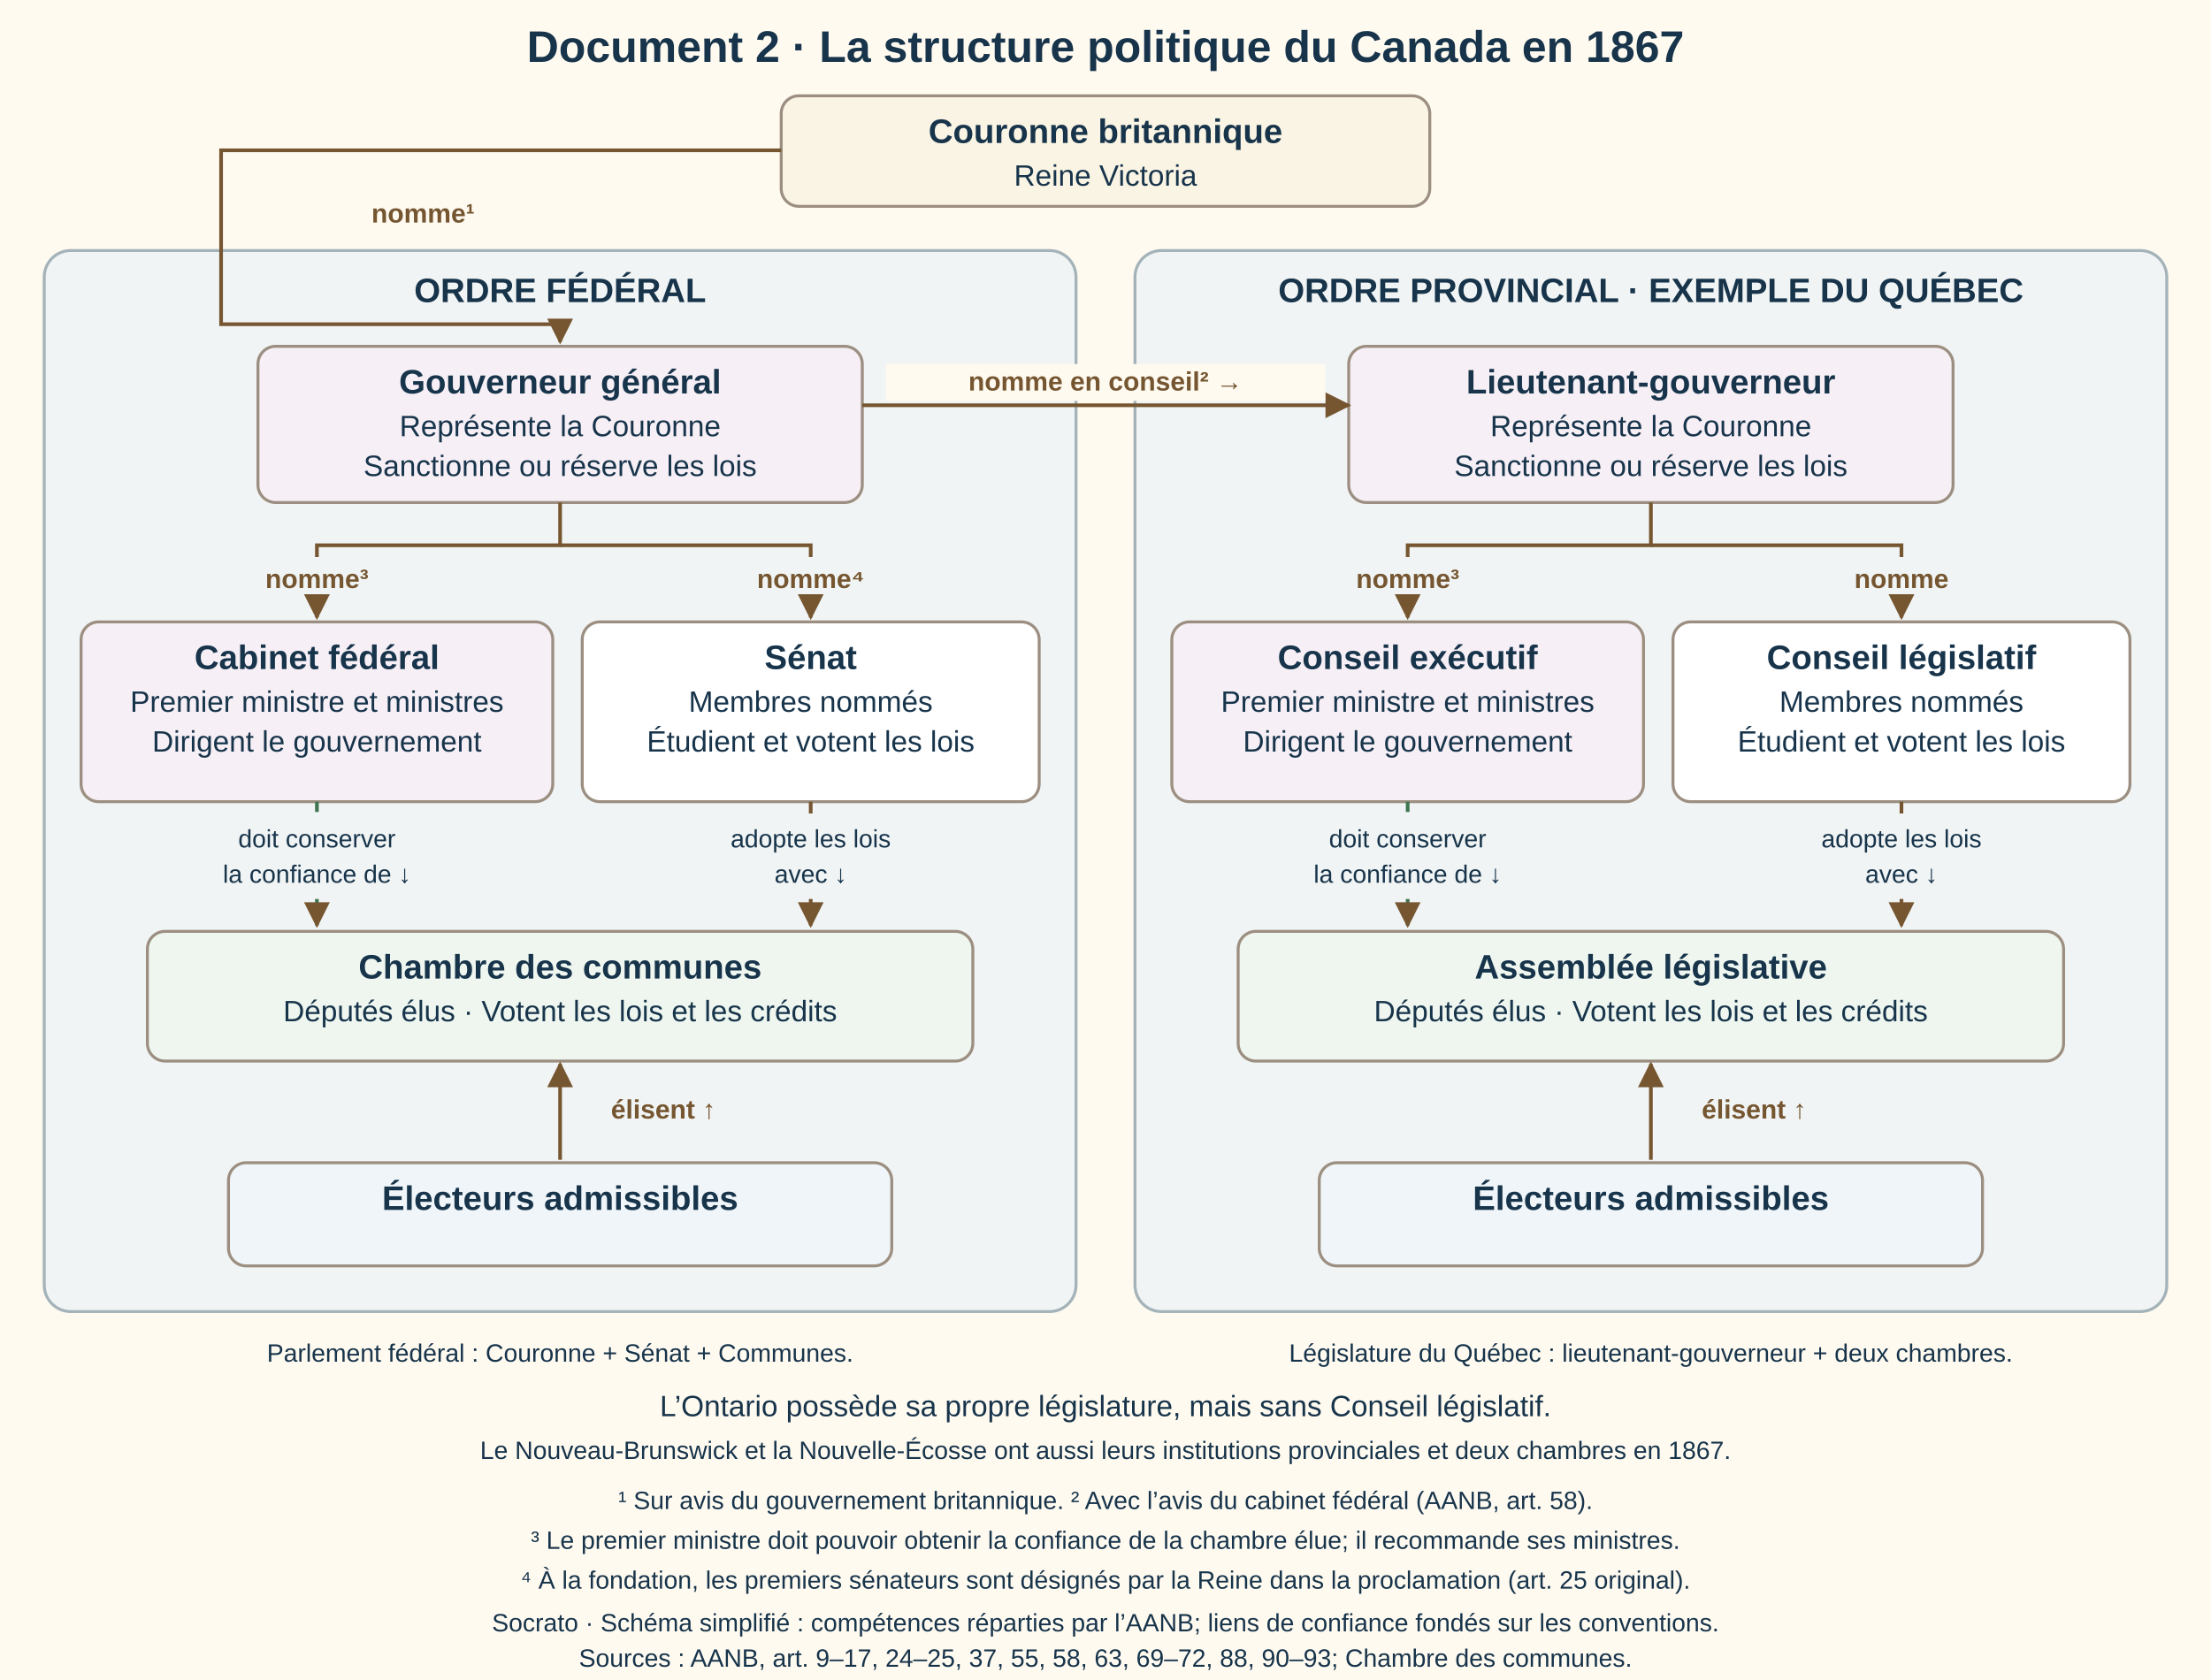
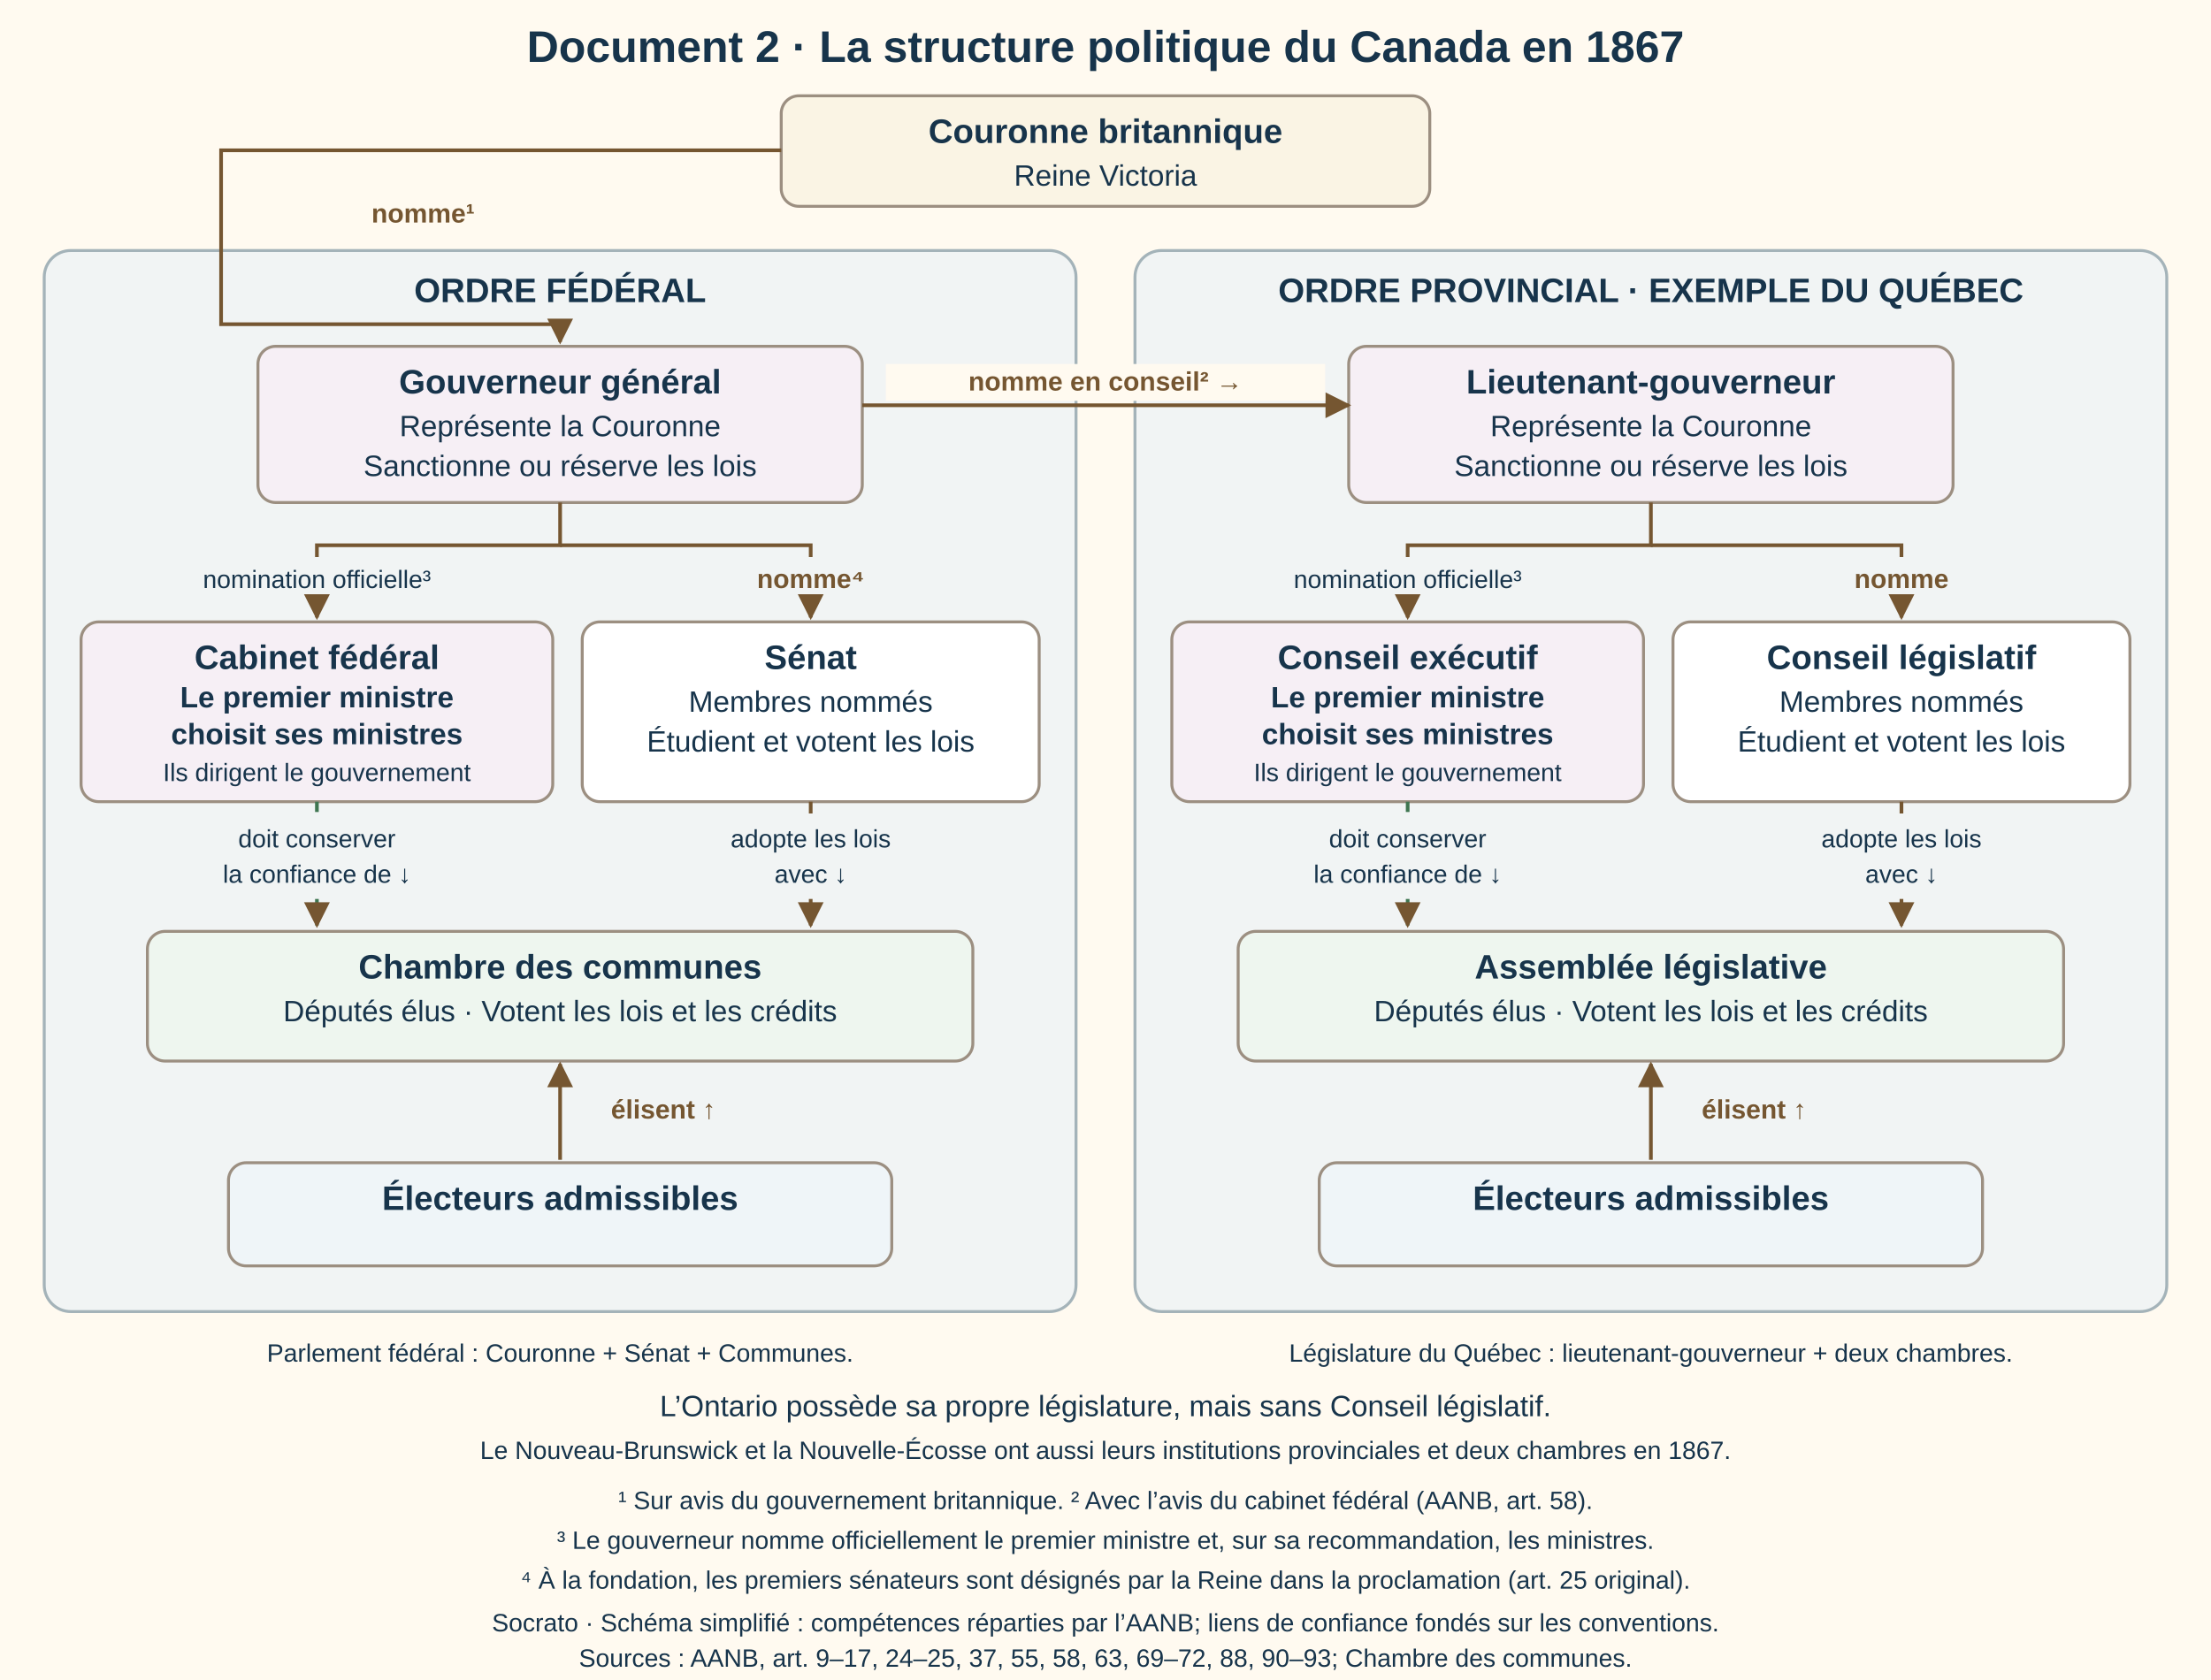
<svg xmlns="http://www.w3.org/2000/svg" width="1500" height="1140" viewBox="0 0 1500 1140" role="img" aria-labelledby="title desc">
  <defs>
    <marker id="arrow" viewBox="0 0 10 10" refX="9" refY="5" markerWidth="7" markerHeight="7" orient="auto-start-reverse">
      <path d="M0 0L10 5L0 10Z" fill="#755631" />
    </marker>
  </defs>
  <style>text{font-family:Arial,sans-serif;fill:#17344b;text-anchor:middle}.title{font-size:30px;font-weight:700}.head{font-size:23px;font-weight:700}.body{font-size:20px}.small{font-size:17px}.link{font-size:18px;font-weight:700;fill:#755631}.line{fill:none;stroke:#755631;stroke-width:2.5;marker-end:url(#arrow)}.confidence{stroke-dasharray:7 5;stroke:#3f7651}.panel{fill:#f1f4f4;stroke:#a4b3b9;stroke-width:2}</style>
  <rect width="1500" height="1140" fill="#fffaf0" />
  <text x="750" y="42" class="title">Document 2 · La structure politique du Canada en 1867</text>
  <rect x="30" y="170" width="700" height="720" rx="18" class="panel" />
  <rect x="770" y="170" width="700" height="720" rx="18" class="panel" />
  <text x="380" y="205" class="head">ORDRE FÉDÉRAL</text>
  <text x="1120" y="205" class="head">ORDRE PROVINCIAL · EXEMPLE DU QUÉBEC</text>
  <rect x="530" y="65" width="440" height="75" rx="12" fill="#faf4e4" stroke="#9c8f81" stroke-width="2" />
  <text x="750" y="97" class="head">Couronne britannique</text>
  <text x="750" y="126" class="body">Reine Victoria</text>
  <path d="M530 102H150V220H380V232" class="line" />
  <text x="287" y="151" class="link">nomme¹</text>
  <rect x="175" y="235" width="410" height="106" rx="12" fill="#f6eff5" stroke="#9c8f81" stroke-width="2" />
  <text x="380" y="267" class="head">Gouverneur général</text>
  <text x="380" y="296" class="body">Représente la Couronne</text>
  <text x="380" y="323" class="body">Sanctionne ou réserve les lois</text>
  <rect x="915" y="235" width="410" height="106" rx="12" fill="#f6eff5" stroke="#9c8f81" stroke-width="2" />
  <text x="1120" y="267" class="head">Lieutenant-gouverneur</text>
  <text x="1120" y="296" class="body">Représente la Couronne</text>
  <text x="1120" y="323" class="body">Sanctionne ou réserve les lois</text>
  <path d="M585 275H915" class="line" />
  <rect x="601" y="247" width="298" height="25" fill="#fffaf0" />
  <text x="750" y="265" class="link">nomme en conseil² →</text>
  <path d="M380 341V370H215V378M215 407V419" class="line" />
  <path d="M380 370H550V378M550 407V419" class="line" />
-   <text x="215" y="399" class="link">nomme³</text>
+   <text x="215" y="399" class="small">nomination officielle³</text>
  <text x="550" y="399" class="link">nomme⁴</text>
  <rect x="55" y="422" width="320" height="122" rx="12" fill="#f6eff5" stroke="#9c8f81" stroke-width="2" />
  <text x="215" y="454" class="head">Cabinet fédéral</text>
-   <text x="215" y="483" class="body">Premier ministre et ministres</text>
-   <text x="215" y="510" class="body">Dirigent le gouvernement</text>
+   <text x="215" y="480" class="body" font-weight="700">Le premier ministre</text>
+   <text x="215" y="505" class="body" font-weight="700">choisit ses ministres</text>
+   <text x="215" y="530" class="small">Ils dirigent le gouvernement</text>
  <rect x="395" y="422" width="310" height="122" rx="12" fill="#fff" stroke="#9c8f81" stroke-width="2" />
  <text x="550" y="454" class="head">Sénat</text>
  <text x="550" y="483" class="body">Membres nommés</text>
  <text x="550" y="510" class="body">Étudient et votent les lois</text>
  <path d="M215 544V552M215 610V628" class="line confidence" />
  <text x="215" y="575" class="small">doit conserver</text>
  <text x="215" y="599" class="small">la confiance de ↓</text>
  <path d="M550 544V552M550 610V628" class="line" />
  <text x="550" y="575" class="small">adopte les lois</text>
  <text x="550" y="599" class="small">avec ↓</text>
  <rect x="100" y="632" width="560" height="88" rx="12" fill="#eef6ef" stroke="#9c8f81" stroke-width="2" />
  <text x="380" y="664" class="head">Chambre des communes</text>
  <text x="380" y="693" class="body">Députés élus · Votent les lois et les crédits</text>
  <path d="M380 787V722" class="line" />
  <text x="450" y="759" class="link">élisent ↑</text>
  <rect x="155" y="789" width="450" height="70" rx="12" fill="#eff5f8" stroke="#9c8f81" stroke-width="2" />
  <text x="380" y="821" class="head">Électeurs admissibles</text>
  <path d="M1120 341V370H955V378M955 407V419" class="line" />
  <path d="M1120 370H1290V378M1290 407V419" class="line" />
-   <text x="955" y="399" class="link">nomme³</text>
+   <text x="955" y="399" class="small">nomination officielle³</text>
  <text x="1290" y="399" class="link">nomme</text>
  <rect x="795" y="422" width="320" height="122" rx="12" fill="#f6eff5" stroke="#9c8f81" stroke-width="2" />
  <text x="955" y="454" class="head">Conseil exécutif</text>
-   <text x="955" y="483" class="body">Premier ministre et ministres</text>
-   <text x="955" y="510" class="body">Dirigent le gouvernement</text>
+   <text x="955" y="480" class="body" font-weight="700">Le premier ministre</text>
+   <text x="955" y="505" class="body" font-weight="700">choisit ses ministres</text>
+   <text x="955" y="530" class="small">Ils dirigent le gouvernement</text>
  <rect x="1135" y="422" width="310" height="122" rx="12" fill="#fff" stroke="#9c8f81" stroke-width="2" />
  <text x="1290" y="454" class="head">Conseil législatif</text>
  <text x="1290" y="483" class="body">Membres nommés</text>
  <text x="1290" y="510" class="body">Étudient et votent les lois</text>
  <path d="M955 544V552M955 610V628" class="line confidence" />
  <text x="955" y="575" class="small">doit conserver</text>
  <text x="955" y="599" class="small">la confiance de ↓</text>
  <path d="M1290 544V552M1290 610V628" class="line" />
  <text x="1290" y="575" class="small">adopte les lois</text>
  <text x="1290" y="599" class="small">avec ↓</text>
  <rect x="840" y="632" width="560" height="88" rx="12" fill="#eef6ef" stroke="#9c8f81" stroke-width="2" />
  <text x="1120" y="664" class="head">Assemblée législative</text>
  <text x="1120" y="693" class="body">Députés élus · Votent les lois et les crédits</text>
  <path d="M1120 787V722" class="line" />
  <text x="1190" y="759" class="link">élisent ↑</text>
  <rect x="895" y="789" width="450" height="70" rx="12" fill="#eff5f8" stroke="#9c8f81" stroke-width="2" />
  <text x="1120" y="821" class="head">Électeurs admissibles</text>
  <text x="380" y="924" class="small">Parlement fédéral : Couronne + Sénat + Communes.</text>
  <text x="1120" y="924" class="small">Législature du Québec : lieutenant-gouverneur + deux chambres.</text>
  <text x="750" y="961" class="body">L’Ontario possède sa propre législature, mais sans Conseil législatif.</text>
  <text x="750" y="990" class="small">Le Nouveau-Brunswick et la Nouvelle-Écosse ont aussi leurs institutions provinciales et deux chambres en 1867.</text>
  <text x="750" y="1024" class="small">¹ Sur avis du gouvernement britannique. ² Avec l’avis du cabinet fédéral (AANB, art. 58).</text>
-   <text x="750" y="1051" class="small">³ Le premier ministre doit pouvoir obtenir la confiance de la chambre élue; il recommande ses ministres.</text>
+   <text x="750" y="1051" class="small">³ Le gouverneur nomme officiellement le premier ministre et, sur sa recommandation, les ministres.</text>
  <text x="750" y="1078" class="small">⁴ À la fondation, les premiers sénateurs sont désignés par la Reine dans la proclamation (art. 25 original).</text>
  <text x="750" y="1107" class="small">Socrato · Schéma simplifié : compétences réparties par l’AANB; liens de confiance fondés sur les conventions.</text>
  <text x="750" y="1131" class="small">Sources : AANB, art. 9–17, 24–25, 37, 55, 58, 63, 69–72, 88, 90–93; Chambre des communes.</text>
</svg>
